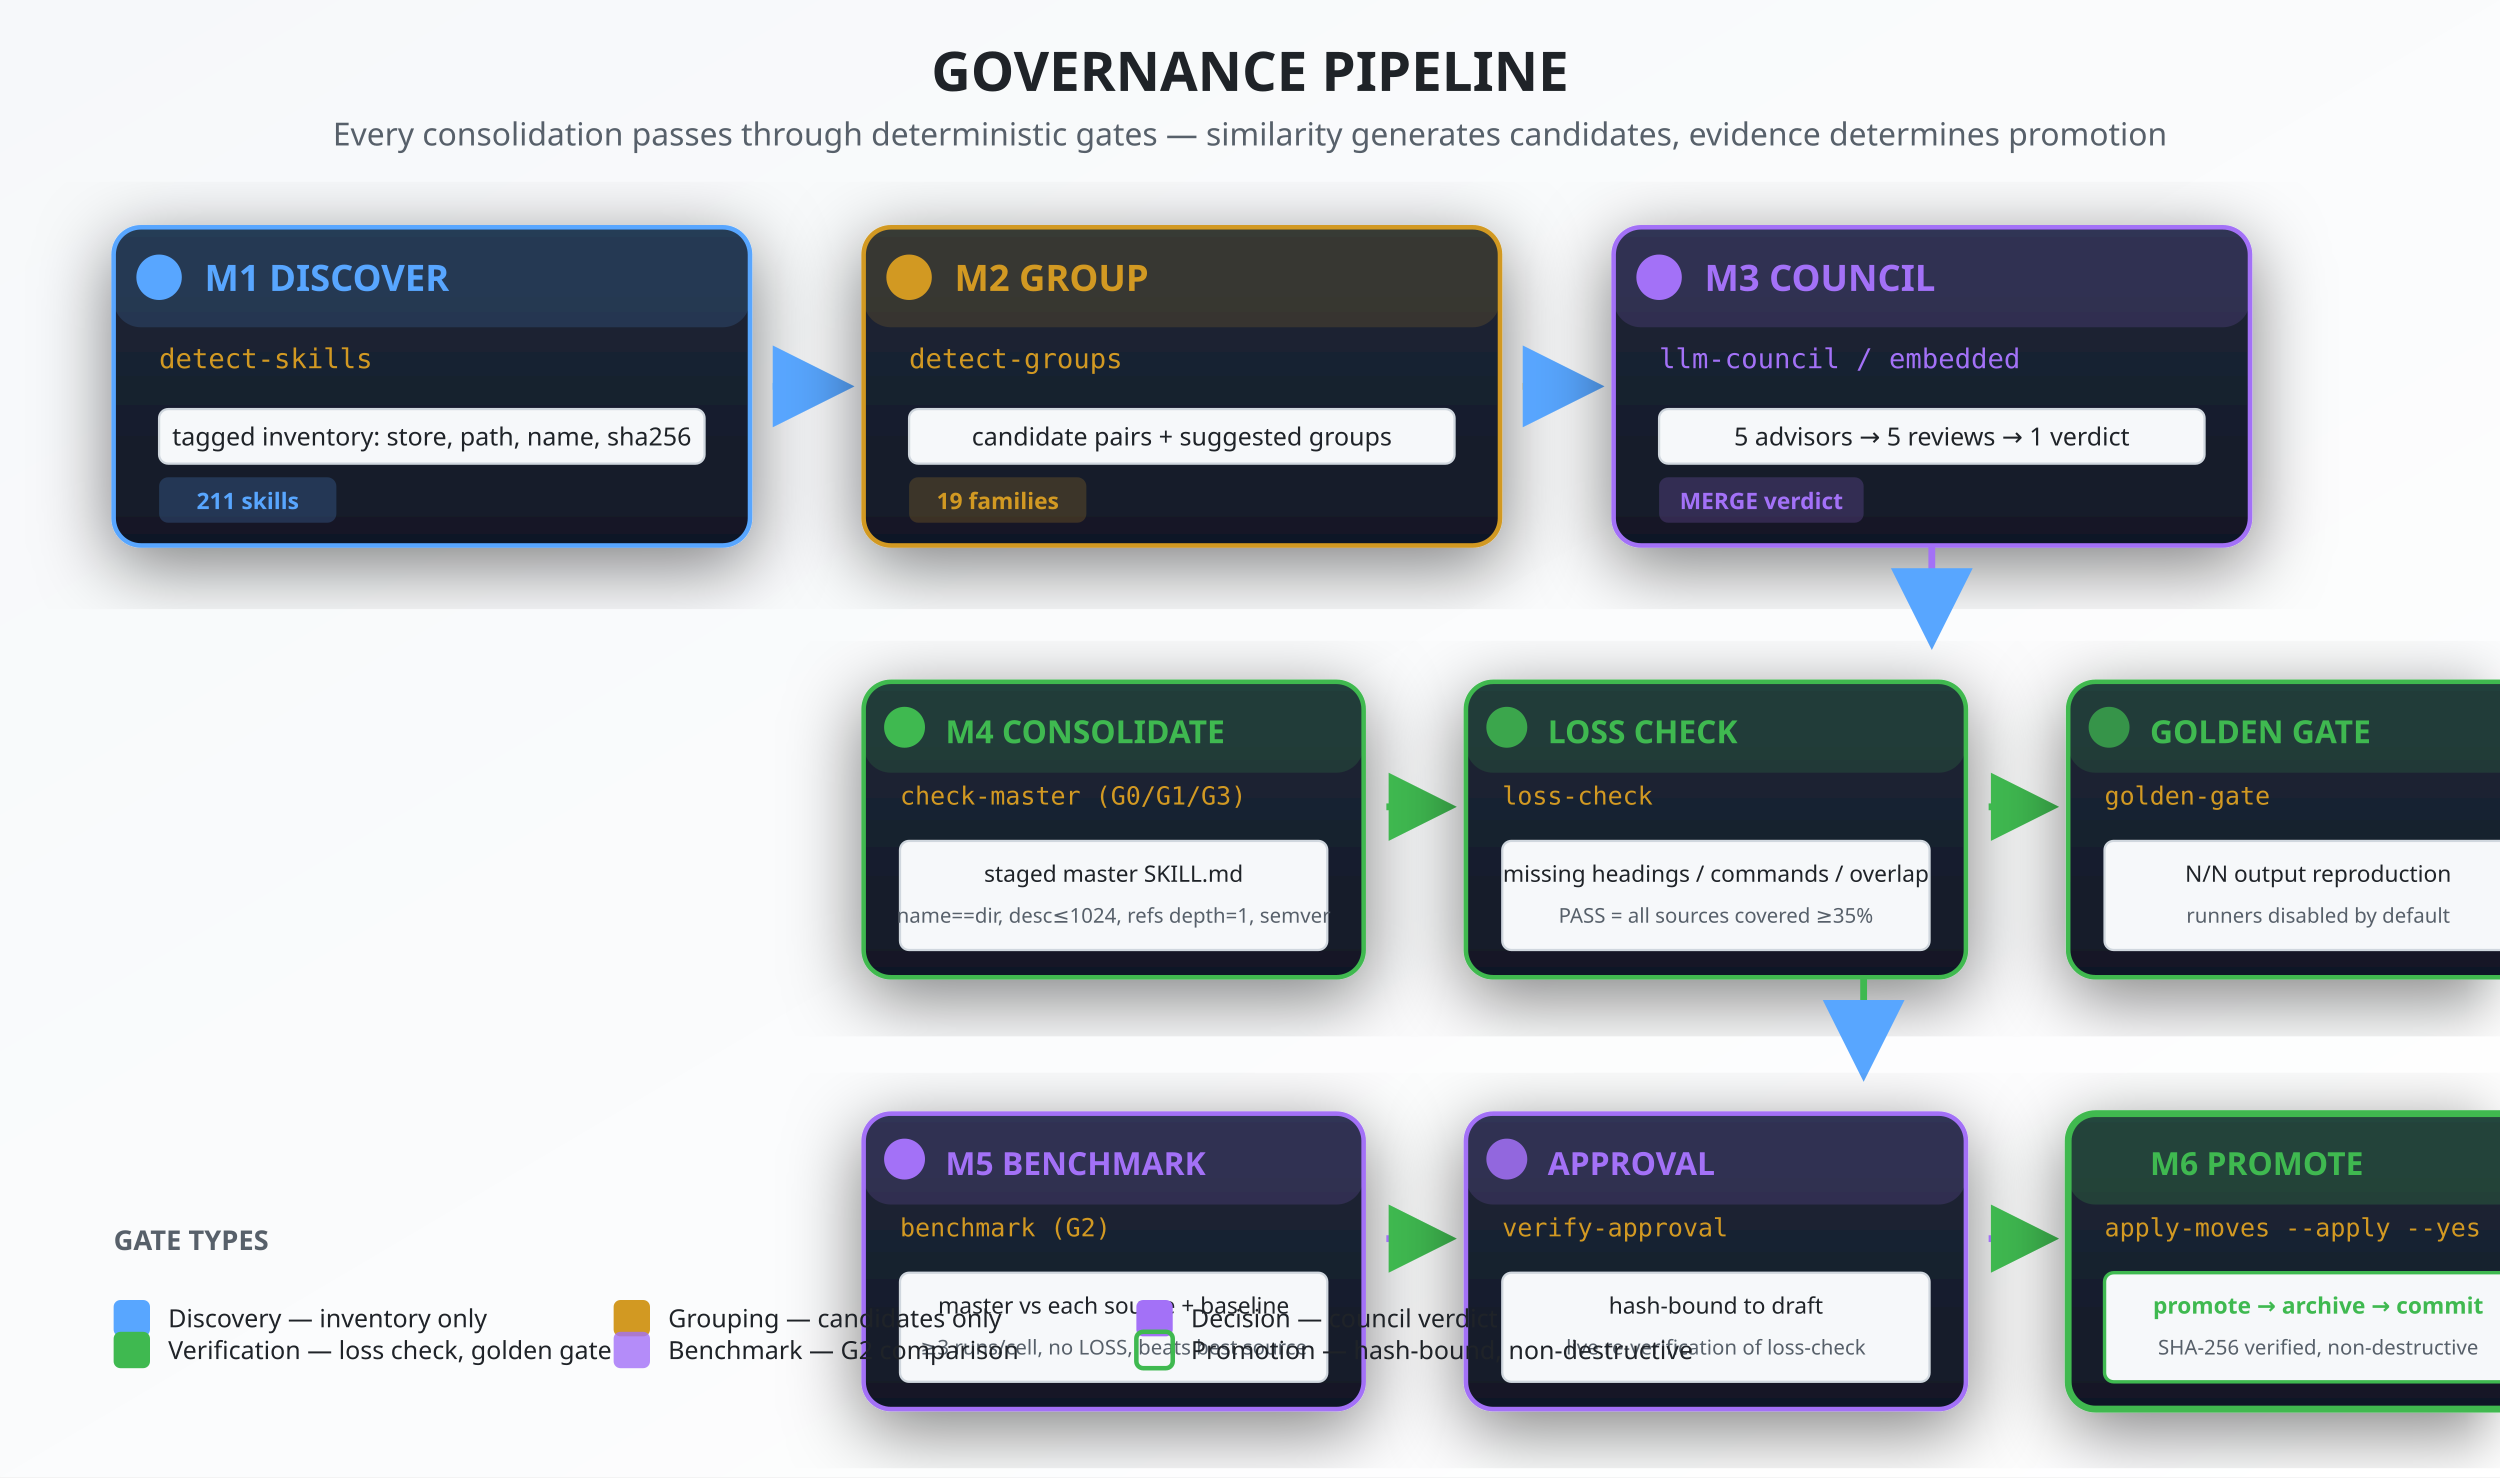
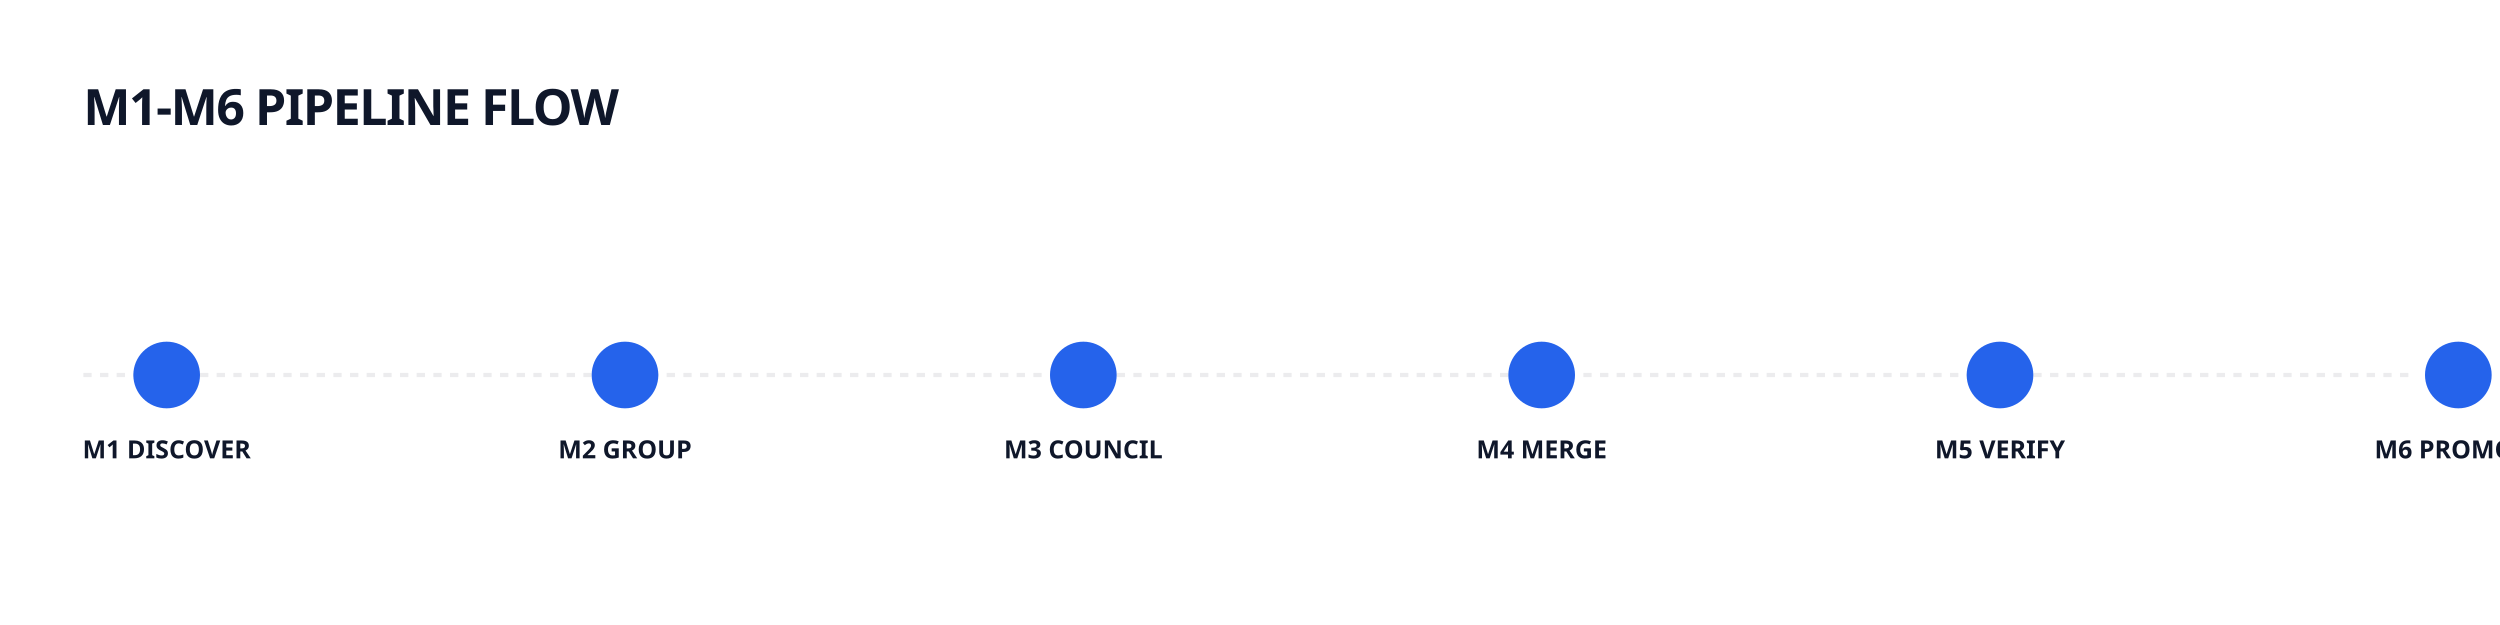
- <svg xmlns="http://www.w3.org/2000/svg" viewBox="0 0 1100 650" width="1100" height="650" role="img" aria-labelledby="pipeline-title pipeline-desc">
-   <defs>
-     <linearGradient id="bgGrad" x1="0%" y1="0%" x2="100%" y2="100%">
-       <stop offset="0%" stop-color="#f6f8fa" />
-       <stop offset="100%" stop-color="#ffffff" />
-     </linearGradient>
-     <linearGradient id="stageGrad" x1="0%" y1="0%" x2="0%" y2="100%">
-       <stop offset="0%" stop-color="#1f2937" />
-       <stop offset="100%" stop-color="#111827" />
-     </linearGradient>
-     <filter id="cardShadow" x="-20%" y="-20%" width="140%" height="140%">
-       <feDropShadow dx="0" dy="8" stdDeviation="16" flood-color="#000" flood-opacity="0.5" />
-     </filter>
-     <filter id="glowPurple" x="-50%" y="-50%" width="200%" height="200%">
-       <feGaussianBlur stdDeviation="4" result="blur" />
-       <feMerge>
-         <feMergeNode in="blur" />
-         <feMergeNode in="SourceGraphic" />
-       </feMerge>
-     </filter>
-     <marker id="pipeArrow" markerWidth="12" markerHeight="12" refX="10" refY="6" orient="auto">
-       <path d="M0,0 L12,6 L0,12 Z" fill="#58a6ff" />
-     </marker>
-     <marker id="gateArrow" markerWidth="10" markerHeight="10" refX="8" refY="5" orient="auto">
-       <path d="M0,0 L10,5 L0,10 Z" fill="#3fb950" />
-     </marker>
-   </defs>
-   <rect width="1100" height="650" fill="url(#bgGrad)" />
-   <text x="550" y="40" font-family="system-ui, sans-serif" font-size="24" font-weight="700" fill="#1f2328" text-anchor="middle">GOVERNANCE PIPELINE</text>
-   <text x="550" y="64" font-family="system-ui, sans-serif" font-size="14" fill="#57606a" text-anchor="middle">Every consolidation passes through deterministic gates — similarity generates candidates, evidence determines promotion</text>
-   <g transform="translate(50, 100)">
-     <g class="pipeline-stage" id="stage-discover">
-       <rect x="0" y="0" width="280" height="140" rx="12" fill="url(#stageGrad)" stroke="#58a6ff" stroke-width="2" filter="url(#cardShadow)" />
-       <rect x="0" y="0" width="280" height="44" rx="12" fill="#58a6ff" opacity="0.15" />
-       <circle cx="20" cy="22" r="10" fill="#58a6ff" />
-       <text x="40" y="28" font-family="system-ui, sans-serif" font-size="16" font-weight="700" fill="#58a6ff">M1 DISCOVER</text>
-       <text x="20" y="62" font-family="'SF Mono', 'Fira Code', monospace" font-size="12" fill="#d29922">detect-skills</text>
-       <g transform="translate(20, 80)">
-         <rect x="0" y="0" width="240" height="24" rx="4" fill="#f6f8fa" stroke="#d0d7de" />
-         <text x="120" y="16" font-family="system-ui, sans-serif" font-size="11" font-weight="500" fill="#1f2328" text-anchor="middle">tagged inventory: store, path, name, sha256</text>
-       </g>
-       <g transform="translate(20, 110)">
-         <rect x="0" y="0" width="78" height="20" rx="4" fill="#58a6ff" opacity="0.2" />
-         <text x="39" y="14" font-family="system-ui, sans-serif" font-size="10" font-weight="600" fill="#58a6ff" text-anchor="middle">211 skills</text>
-       </g>
-     </g>
-     <path d="M 290 70 H 320" stroke="#58a6ff" stroke-width="3" marker-end="url(#pipeArrow)" fill="none" />
-     <g class="pipeline-stage" transform="translate(330, 0)" id="stage-group">
-       <rect x="0" y="0" width="280" height="140" rx="12" fill="url(#stageGrad)" stroke="#d29922" stroke-width="2" filter="url(#cardShadow)" />
-       <rect x="0" y="0" width="280" height="44" rx="12" fill="#d29922" opacity="0.15" />
-       <circle cx="20" cy="22" r="10" fill="#d29922" />
-       <text x="40" y="28" font-family="system-ui, sans-serif" font-size="16" font-weight="700" fill="#d29922">M2 GROUP</text>
-       <text x="20" y="62" font-family="'SF Mono', 'Fira Code', monospace" font-size="12" fill="#d29922">detect-groups</text>
-       <g transform="translate(20, 80)">
-         <rect x="0" y="0" width="240" height="24" rx="4" fill="#f6f8fa" stroke="#d0d7de" />
-         <text x="120" y="16" font-family="system-ui, sans-serif" font-size="11" font-weight="500" fill="#1f2328" text-anchor="middle">candidate pairs + suggested groups</text>
-       </g>
-       <g transform="translate(20, 110)">
-         <rect x="0" y="0" width="78" height="20" rx="4" fill="#d29922" opacity="0.2" />
-         <text x="39" y="14" font-family="system-ui, sans-serif" font-size="10" font-weight="600" fill="#d29922" text-anchor="middle">19 families</text>
-       </g>
-     </g>
-     <path d="M 620 70 H 650" stroke="#d29922" stroke-width="3" marker-end="url(#pipeArrow)" fill="none" />
-     <g class="pipeline-stage" transform="translate(660, 0)" id="stage-council">
-       <rect x="0" y="0" width="280" height="140" rx="12" fill="url(#stageGrad)" stroke="#a371f7" stroke-width="2" filter="url(#cardShadow)" />
-       <rect x="0" y="0" width="280" height="44" rx="12" fill="#a371f7" opacity="0.15" />
-       <circle cx="20" cy="22" r="10" fill="#a371f7" />
-       <text x="40" y="28" font-family="system-ui, sans-serif" font-size="16" font-weight="700" fill="#a371f7">M3 COUNCIL</text>
-       <text x="20" y="62" font-family="'SF Mono', 'Fira Code', monospace" font-size="12" fill="#a371f7">llm-council / embedded</text>
-       <g transform="translate(20, 80)">
-         <rect x="0" y="0" width="240" height="24" rx="4" fill="#f6f8fa" stroke="#d0d7de" />
-         <text x="120" y="16" font-family="system-ui, sans-serif" font-size="11" font-weight="500" fill="#1f2328" text-anchor="middle">5 advisors → 5 reviews → 1 verdict</text>
-       </g>
-       <g transform="translate(20, 110)">
-         <rect x="0" y="0" width="90" height="20" rx="4" fill="#a371f7" opacity="0.2" />
-         <text x="45" y="14" font-family="system-ui, sans-serif" font-size="10" font-weight="600" fill="#a371f7" text-anchor="middle">MERGE verdict</text>
-       </g>
-     </g>
-     <path d="M 800 140 V 180" stroke="#a371f7" stroke-width="3" marker-end="url(#pipeArrow)" fill="none" />
-     <g transform="translate(330, 200)" id="consolidation-row">
-       <g class="pipeline-stage" id="stage-consolidate">
-         <rect x="0" y="0" width="220" height="130" rx="12" fill="url(#stageGrad)" stroke="#3fb950" stroke-width="2" filter="url(#cardShadow)" />
-         <rect x="0" y="0" width="220" height="40" rx="12" fill="#3fb950" opacity="0.15" />
-         <circle cx="18" cy="20" r="9" fill="#3fb950" />
-         <text x="36" y="27" font-family="system-ui, sans-serif" font-size="14" font-weight="700" fill="#3fb950">M4 CONSOLIDATE</text>
-         <text x="16" y="54" font-family="'SF Mono', 'Fira Code', monospace" font-size="11" fill="#d29922">check-master (G0/G1/G3)</text>
-         <g transform="translate(16, 70)">
-           <rect x="0" y="0" width="188" height="48" rx="4" fill="#f6f8fa" stroke="#d0d7de" />
-           <text x="94" y="18" font-family="system-ui, sans-serif" font-size="10" font-weight="500" fill="#1f2328" text-anchor="middle">staged master SKILL.md</text>
-           <text x="94" y="36" font-family="system-ui, sans-serif" font-size="9" fill="#57606a" text-anchor="middle">name==dir, desc≤1024, refs depth=1, semver</text>
-         </g>
-       </g>
-       <path d="M 230 55 H 255" stroke="#3fb950" stroke-width="3" marker-end="url(#gateArrow)" fill="none" />
-       <g class="pipeline-stage" transform="translate(265, 0)" id="stage-loss">
-         <rect x="0" y="0" width="220" height="130" rx="12" fill="url(#stageGrad)" stroke="#3fb950" stroke-width="2" filter="url(#cardShadow)" />
-         <rect x="0" y="0" width="220" height="40" rx="12" fill="#3fb950" opacity="0.15" />
-         <circle cx="18" cy="20" r="9" fill="#3fb950" opacity="0.85" />
-         <text x="36" y="27" font-family="system-ui, sans-serif" font-size="14" font-weight="700" fill="#3fb950">LOSS CHECK</text>
-         <text x="16" y="54" font-family="'SF Mono', 'Fira Code', monospace" font-size="11" fill="#d29922">loss-check</text>
-         <g transform="translate(16, 70)">
-           <rect x="0" y="0" width="188" height="48" rx="4" fill="#f6f8fa" stroke="#d0d7de" />
-           <text x="94" y="18" font-family="system-ui, sans-serif" font-size="10" font-weight="500" fill="#1f2328" text-anchor="middle">missing headings / commands / overlap</text>
-           <text x="94" y="36" font-family="system-ui, sans-serif" font-size="9" fill="#57606a" text-anchor="middle">PASS = all sources covered ≥35%</text>
-         </g>
-       </g>
-       <path d="M 495 55 H 520" stroke="#3fb950" stroke-width="3" marker-end="url(#gateArrow)" fill="none" />
-       <g class="pipeline-stage" transform="translate(530, 0)" id="stage-golden">
-         <rect x="0" y="0" width="220" height="130" rx="12" fill="url(#stageGrad)" stroke="#3fb950" stroke-width="2" filter="url(#cardShadow)" />
-         <rect x="0" y="0" width="220" height="40" rx="12" fill="#3fb950" opacity="0.15" />
-         <circle cx="18" cy="20" r="9" fill="#3fb950" opacity="0.7" />
-         <text x="36" y="27" font-family="system-ui, sans-serif" font-size="14" font-weight="700" fill="#3fb950">GOLDEN GATE</text>
-         <text x="16" y="54" font-family="'SF Mono', 'Fira Code', monospace" font-size="11" fill="#d29922">golden-gate</text>
-         <g transform="translate(16, 70)">
-           <rect x="0" y="0" width="188" height="48" rx="4" fill="#f6f8fa" stroke="#d0d7de" />
-           <text x="94" y="18" font-family="system-ui, sans-serif" font-size="10" font-weight="500" fill="#1f2328" text-anchor="middle">N/N output reproduction</text>
-           <text x="94" y="36" font-family="system-ui, sans-serif" font-size="9" fill="#57606a" text-anchor="middle">runners disabled by default</text>
-         </g>
-       </g>
-     </g>
-     <path d="M 770 330 V 370" stroke="#3fb950" stroke-width="3" marker-end="url(#pipeArrow)" fill="none" />
-     <g transform="translate(330, 390)" id="verification-row">
-       <g class="pipeline-stage" id="stage-benchmark">
-         <rect x="0" y="0" width="220" height="130" rx="12" fill="url(#stageGrad)" stroke="#a371f7" stroke-width="2" filter="url(#cardShadow)" />
-         <rect x="0" y="0" width="220" height="40" rx="12" fill="#a371f7" opacity="0.15" />
-         <circle cx="18" cy="20" r="9" fill="#a371f7" />
-         <text x="36" y="27" font-family="system-ui, sans-serif" font-size="14" font-weight="700" fill="#a371f7">M5 BENCHMARK</text>
-         <text x="16" y="54" font-family="'SF Mono', 'Fira Code', monospace" font-size="11" fill="#d29922">benchmark (G2)</text>
-         <g transform="translate(16, 70)">
-           <rect x="0" y="0" width="188" height="48" rx="4" fill="#f6f8fa" stroke="#d0d7de" />
-           <text x="94" y="18" font-family="system-ui, sans-serif" font-size="10" font-weight="500" fill="#1f2328" text-anchor="middle">master vs each source + baseline</text>
-           <text x="94" y="36" font-family="system-ui, sans-serif" font-size="9" fill="#57606a" text-anchor="middle">≥3 runs/cell, no LOSS, beats best source</text>
-         </g>
-       </g>
-       <path d="M 230 55 H 255" stroke="#a371f7" stroke-width="3" marker-end="url(#gateArrow)" fill="none" />
-       <g class="pipeline-stage" transform="translate(265, 0)" id="stage-approval">
-         <rect x="0" y="0" width="220" height="130" rx="12" fill="url(#stageGrad)" stroke="#a371f7" stroke-width="2" filter="url(#cardShadow)" />
-         <rect x="0" y="0" width="220" height="40" rx="12" fill="#a371f7" opacity="0.15" />
-         <circle cx="18" cy="20" r="9" fill="#a371f7" opacity="0.85" />
-         <text x="36" y="27" font-family="system-ui, sans-serif" font-size="14" font-weight="700" fill="#a371f7">APPROVAL</text>
-         <text x="16" y="54" font-family="'SF Mono', 'Fira Code', monospace" font-size="11" fill="#d29922">verify-approval</text>
-         <g transform="translate(16, 70)">
-           <rect x="0" y="0" width="188" height="48" rx="4" fill="#f6f8fa" stroke="#d0d7de" />
-           <text x="94" y="18" font-family="system-ui, sans-serif" font-size="10" font-weight="500" fill="#1f2328" text-anchor="middle">hash-bound to draft</text>
-           <text x="94" y="36" font-family="system-ui, sans-serif" font-size="9" fill="#57606a" text-anchor="middle">live re-verification of loss-check</text>
-         </g>
-       </g>
-       <path d="M 495 55 H 520" stroke="#a371f7" stroke-width="3" marker-end="url(#gateArrow)" fill="none" />
-       <g class="pipeline-stage" transform="translate(530, 0)" id="stage-promote">
-         <rect x="0" y="0" width="220" height="130" rx="12" fill="url(#stageGrad)" stroke="#3fb950" stroke-width="3" filter="url(#cardShadow)" />
-         <rect x="0" y="0" width="220" height="40" rx="12" fill="#3fb950" opacity="0.2" />
-         <circle cx="18" cy="20" r="9" fill="url(#outputGradient)" />
-         <text x="36" y="27" font-family="system-ui, sans-serif" font-size="14" font-weight="700" fill="#3fb950">M6 PROMOTE</text>
-         <text x="16" y="54" font-family="'SF Mono', 'Fira Code', monospace" font-size="11" fill="#d29922">apply-moves --apply --yes</text>
-         <g transform="translate(16, 70)">
-           <rect x="0" y="0" width="188" height="48" rx="4" fill="#f6f8fa" stroke="#3fb950" stroke-width="1.5" />
-           <text x="94" y="18" font-family="system-ui, sans-serif" font-size="10" font-weight="600" fill="#3fb950" text-anchor="middle">promote → archive → commit</text>
-           <text x="94" y="36" font-family="system-ui, sans-serif" font-size="9" fill="#57606a" text-anchor="middle">SHA-256 verified, non-destructive</text>
-         </g>
-       </g>
-     </g>
-   </g>
-   <g transform="translate(50, 550)">
-     <text x="0" y="0" font-family="system-ui, sans-serif" font-size="12" font-weight="600" fill="#57606a">GATE TYPES</text>
-     <g transform="translate(0, 22)">
+ <svg xmlns="http://www.w3.org/2000/svg" viewBox="0 0 1200 300">
+   <rect width="1200" height="300" fill="#FFFFFF" />
+   <g transform="translate(40, 60)">
+     <text font-family="system-ui, sans-serif" font-size="24" font-weight="800" fill="#0F172A" letter-spacing="-0.03em">M1-M6 PIPELINE FLOW</text>
+     <g transform="translate(0, 80)">
+       <path d="M 0 40 H 1120" stroke="rgba(15, 23, 42, 0.08)" stroke-width="2" stroke-dasharray="4,4" />
      <g transform="translate(0, 0)">
-         <rect x="0" y="0" width="16" height="16" rx="3" fill="#58a6ff" />
-         <text x="24" y="12" font-family="system-ui, sans-serif" font-size="11" fill="#1f2328">Discovery — inventory only</text>
+         <circle cx="40" cy="40" r="16" fill="#2563EB" />
+         <text x="40" y="80" text-anchor="middle" font-family="system-ui" font-size="12" font-weight="700" fill="#0F172A">M1 DISCOVER</text>
      </g>
      <g transform="translate(220, 0)">
-         <rect x="0" y="0" width="16" height="16" rx="3" fill="#d29922" />
-         <text x="24" y="12" font-family="system-ui, sans-serif" font-size="11" fill="#1f2328">Grouping — candidates only</text>
+         <circle cx="40" cy="40" r="16" fill="#2563EB" />
+         <text x="40" y="80" text-anchor="middle" font-family="system-ui" font-size="12" font-weight="700" fill="#0F172A">M2 GROUP</text>
      </g>
-       <g transform="translate(450, 0)">
-         <rect x="0" y="0" width="16" height="16" rx="3" fill="#a371f7" />
-         <text x="24" y="12" font-family="system-ui, sans-serif" font-size="11" fill="#1f2328">Decision — council verdict</text>
+       <g transform="translate(440, 0)">
+         <circle cx="40" cy="40" r="16" fill="#2563EB" />
+         <text x="40" y="80" text-anchor="middle" font-family="system-ui" font-size="12" font-weight="700" fill="#0F172A">M3 COUNCIL</text>
      </g>
-     </g>
-     <g transform="translate(0, 36)">
-       <g transform="translate(0, 0)">
-         <rect x="0" y="0" width="16" height="16" rx="3" fill="#3fb950" />
-         <text x="24" y="12" font-family="system-ui, sans-serif" font-size="11" fill="#1f2328">Verification — loss check, golden gate</text>
+       <g transform="translate(660, 0)">
+         <circle cx="40" cy="40" r="16" fill="#2563EB" />
+         <text x="40" y="80" text-anchor="middle" font-family="system-ui" font-size="12" font-weight="700" fill="#0F172A">M4 MERGE</text>
      </g>
-       <g transform="translate(220, 0)">
-         <rect x="0" y="0" width="16" height="16" rx="3" fill="#a371f7" opacity="0.8" />
-         <text x="24" y="12" font-family="system-ui, sans-serif" font-size="11" fill="#1f2328">Benchmark — G2 comparison</text>
+       <g transform="translate(880, 0)">
+         <circle cx="40" cy="40" r="16" fill="#2563EB" />
+         <text x="40" y="80" text-anchor="middle" font-family="system-ui" font-size="12" font-weight="700" fill="#0F172A">M5 VERIFY</text>
      </g>
-       <g transform="translate(450, 0)">
-         <rect x="0" y="0" width="16" height="16" rx="3" stroke="#3fb950" stroke-width="2" fill="none" />
-         <text x="24" y="12" font-family="system-ui, sans-serif" font-size="11" fill="#1f2328">Promotion — hash-bound, non-destructive</text>
+       <g transform="translate(1100, 0)">
+         <circle cx="40" cy="40" r="16" fill="#2563EB" />
+         <text x="40" y="80" text-anchor="middle" font-family="system-ui" font-size="12" font-weight="700" fill="#0F172A">M6 PROMOTE</text>
      </g>
    </g>
  </g>
</svg>
